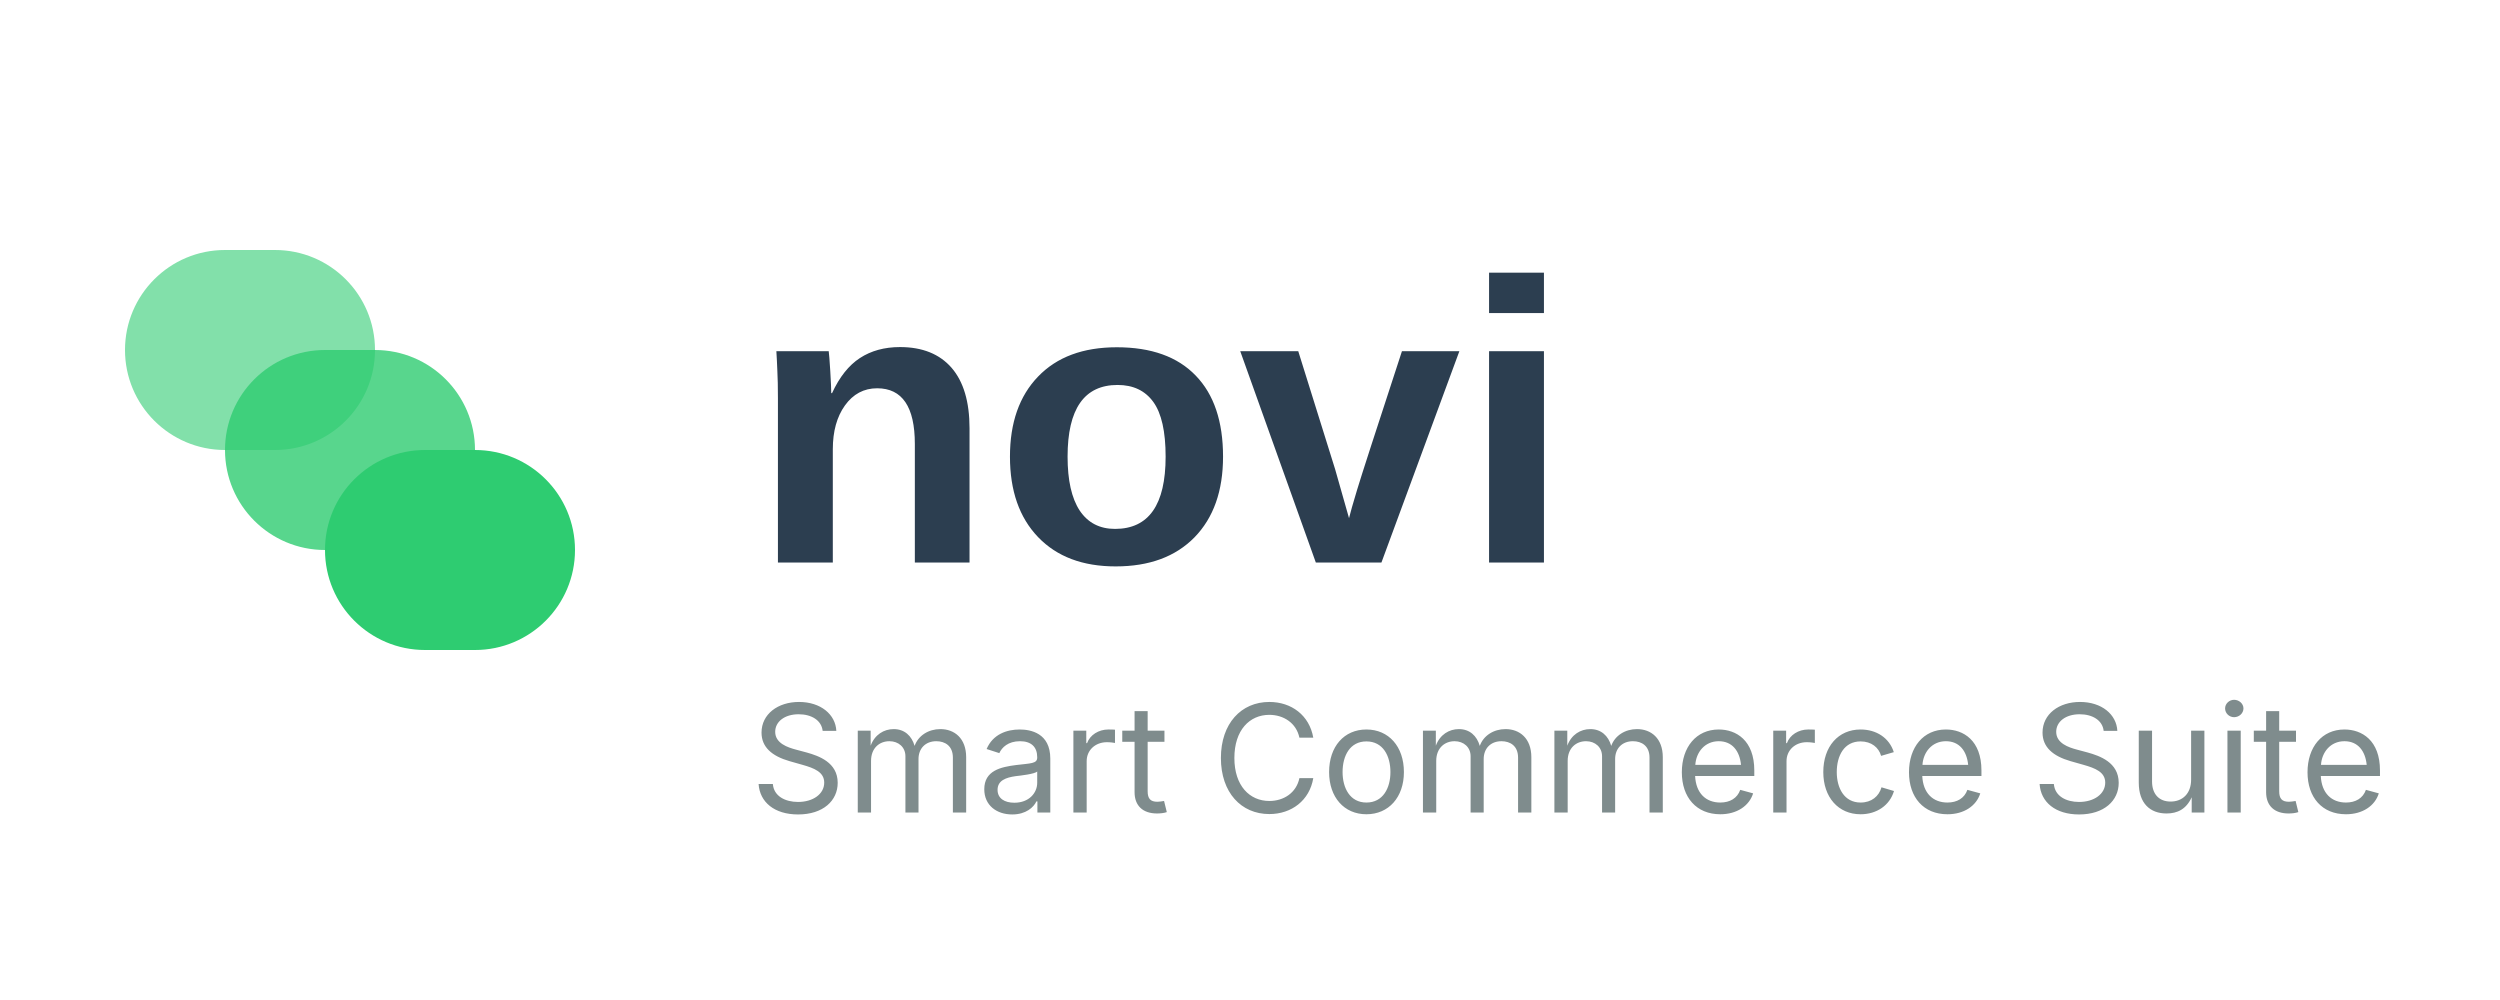
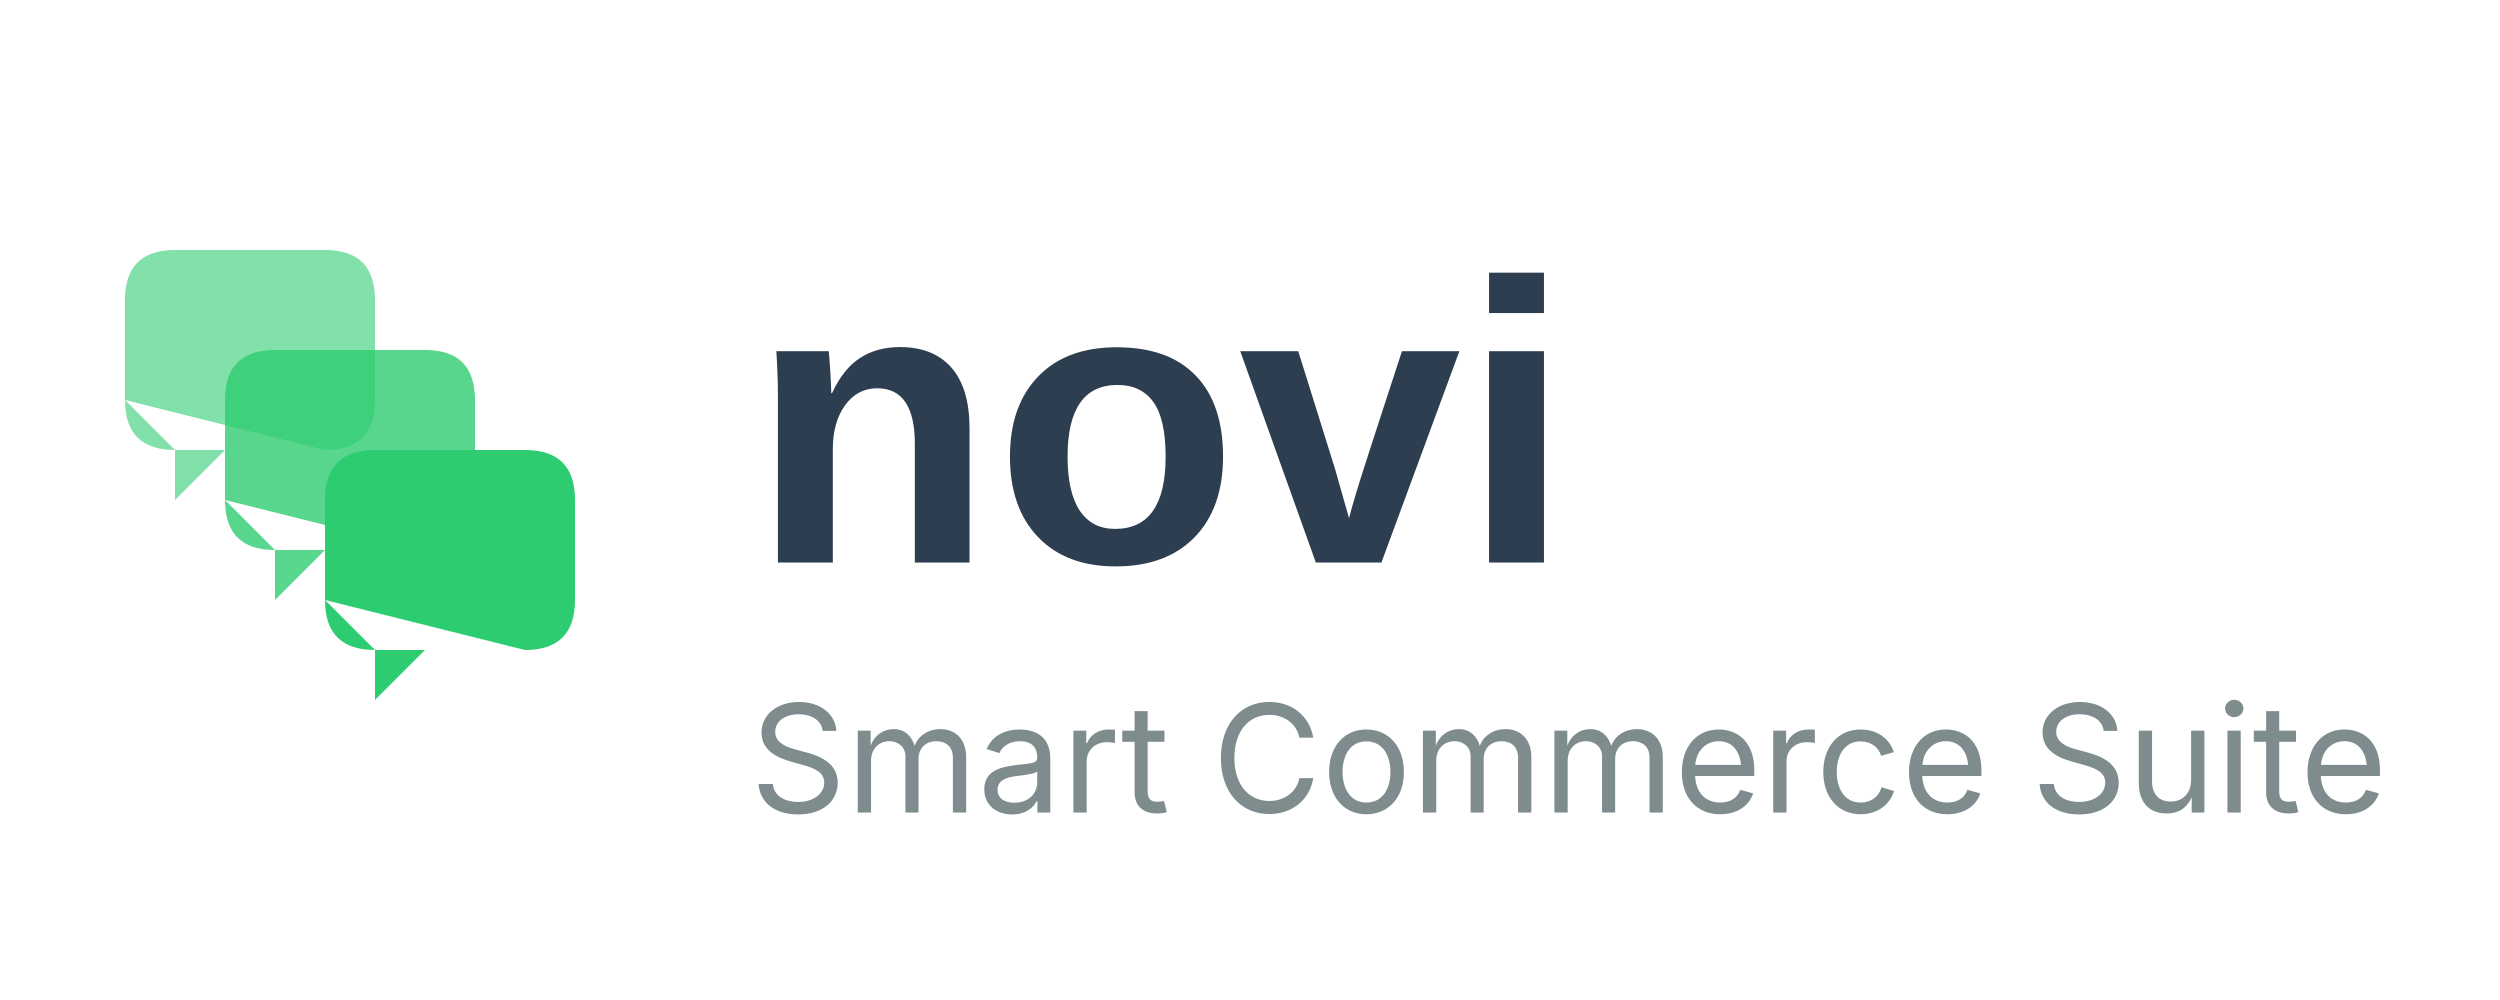
<svg xmlns="http://www.w3.org/2000/svg" width="200" height="80" viewBox="0 0 200 80">
  <defs>
    <linearGradient id="greenGradient" x1="0%" y1="0%" x2="100%" y2="100%">
      <stop offset="0%" style="stop-color:#2ECC71;stop-opacity:1" />
      <stop offset="100%" style="stop-color:#27AE60;stop-opacity:1" />
    </linearGradient>
  </defs>
  <g transform="translate(10, 20)">
-     <rect x="0" y="0" width="20" height="16" rx="8" ry="8" fill="#2ECC71" opacity="0.6" />
-     <rect x="8" y="8" width="20" height="16" rx="8" ry="8" fill="#2ECC71" opacity="0.8" />
-     <rect x="16" y="16" width="20" height="16" rx="8" ry="8" fill="#2ECC71" opacity="1" />
+     <path d="M0 4 Q0 0 4 0 L16 0 Q20 0 20 4 L20 12 Q20 16 16 16 L4 16 Q0 16 0 12 L0 4 M0 12 L4 16 L4 20 L8 16 L16 16" fill="#2ECC71" opacity="0.6" />
+     <path d="M8 12 Q8 8 12 8 L24 8 Q28 8 28 12 L28 20 Q28 24 24 24 L12 24 Q8 24 8 20 L8 12 M8 20 L12 24 L12 28 L16 24 L24 24" fill="#2ECC71" opacity="0.8" />
+     <path d="M16 20 Q16 16 20 16 L32 16 Q36 16 36 20 L36 28 Q36 32 32 32 L20 32 Q16 32 16 28 L16 20 M16 28 L20 32 L20 36 L24 32 L32 32" fill="#2ECC71" opacity="1" />
  </g>
  <text x="60" y="45" font-family="Poppins, Arial, sans-serif" font-size="32" font-weight="600" fill="#2C3E50">
    novi
  </text>
  <text x="60" y="65" font-family="Inter, Arial, sans-serif" font-size="12" fill="#7f8c8d">
    Smart Commerce Suite
  </text>
</svg>
